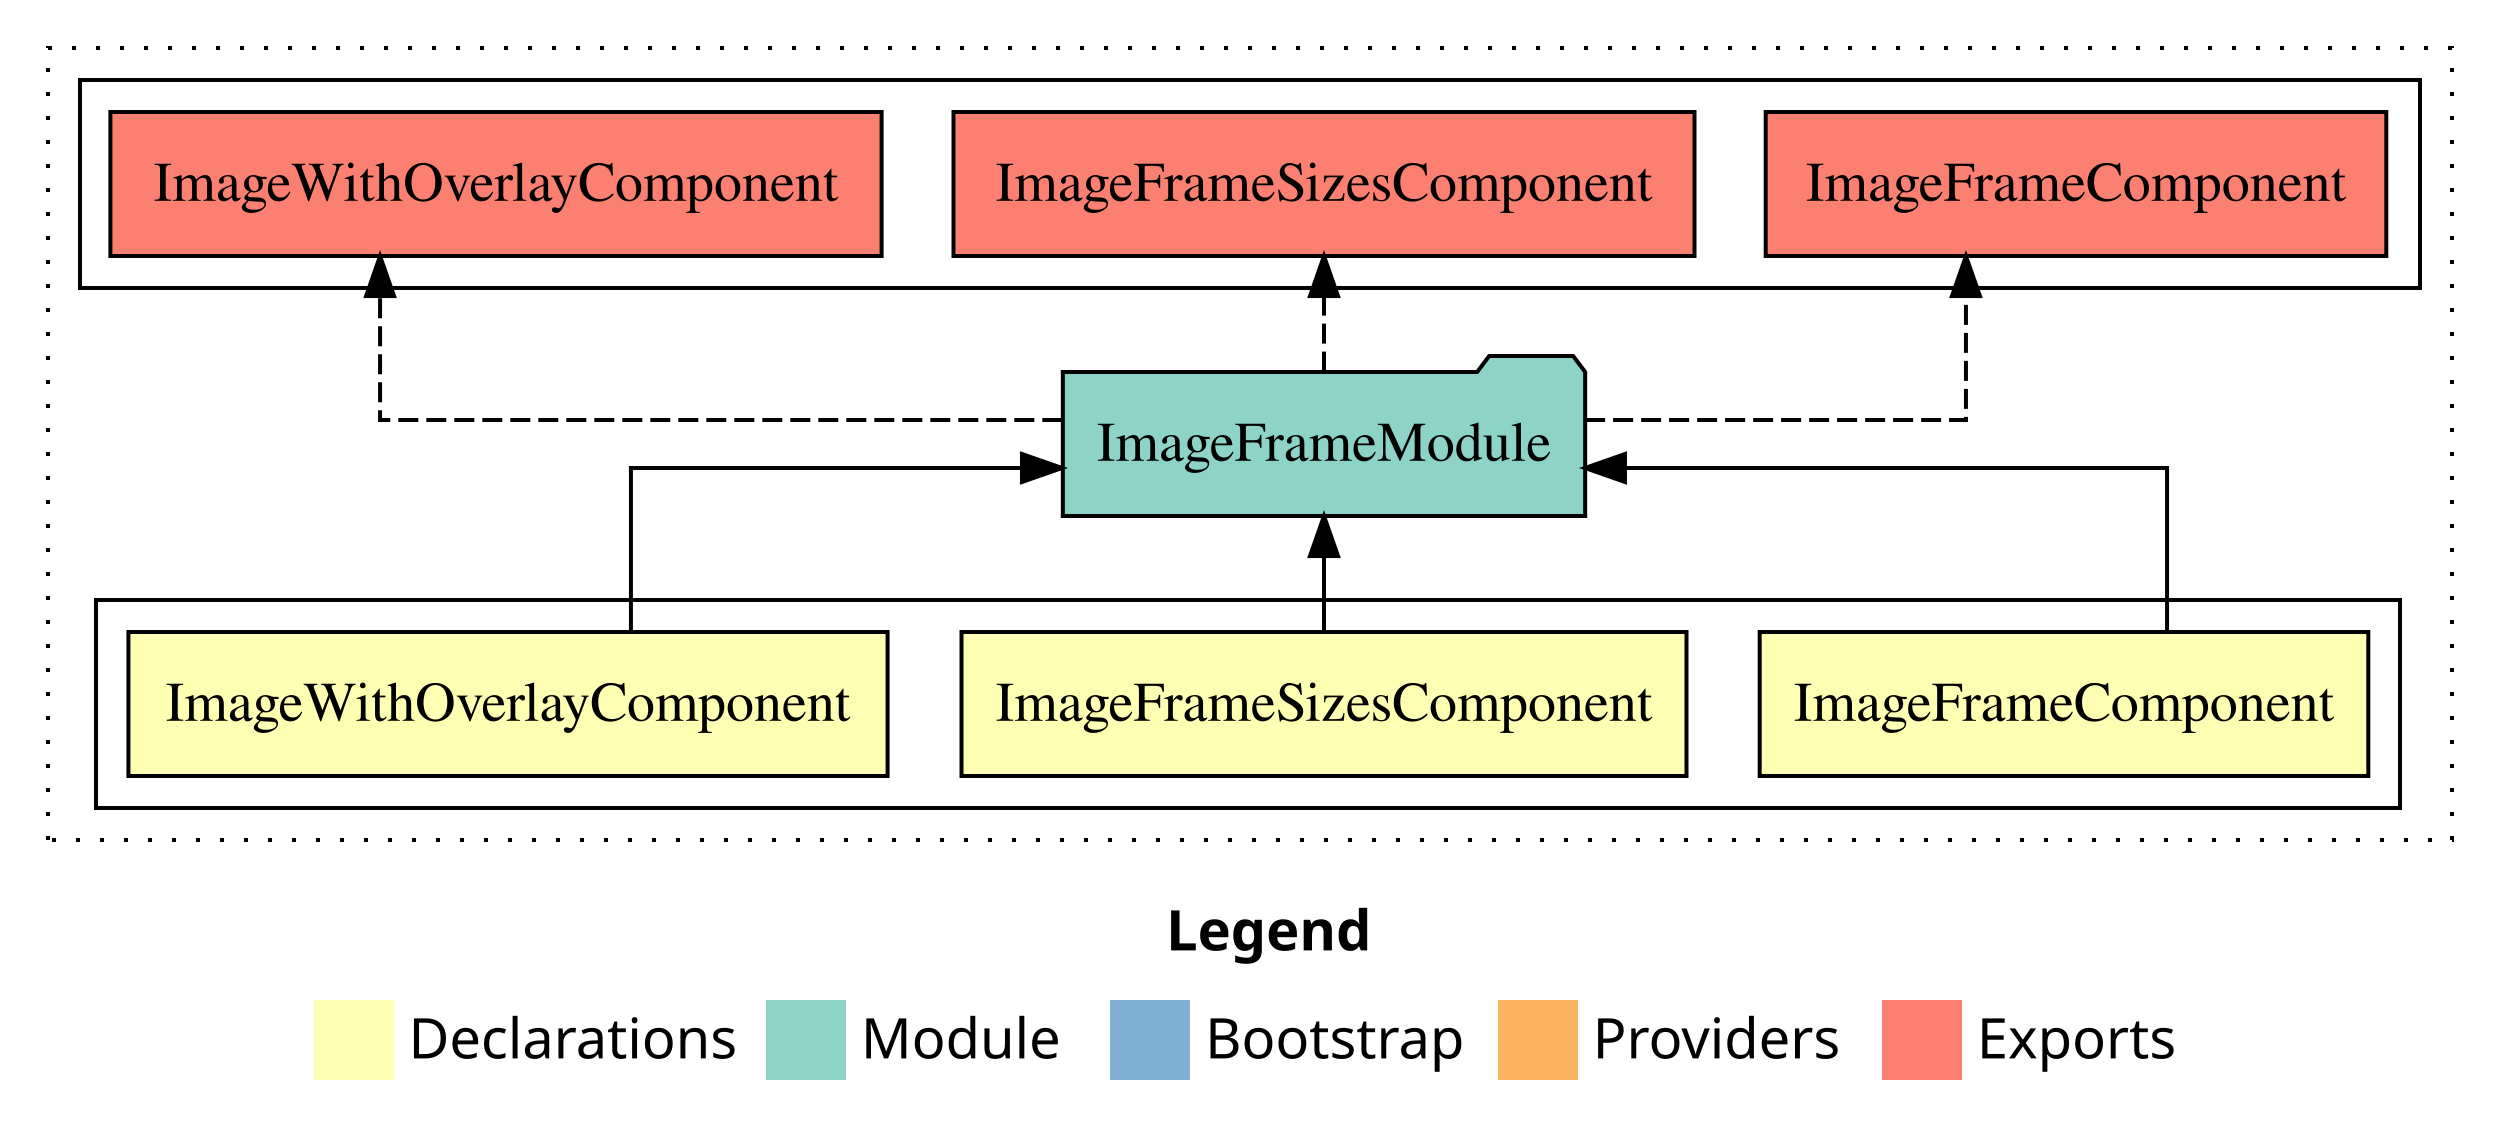
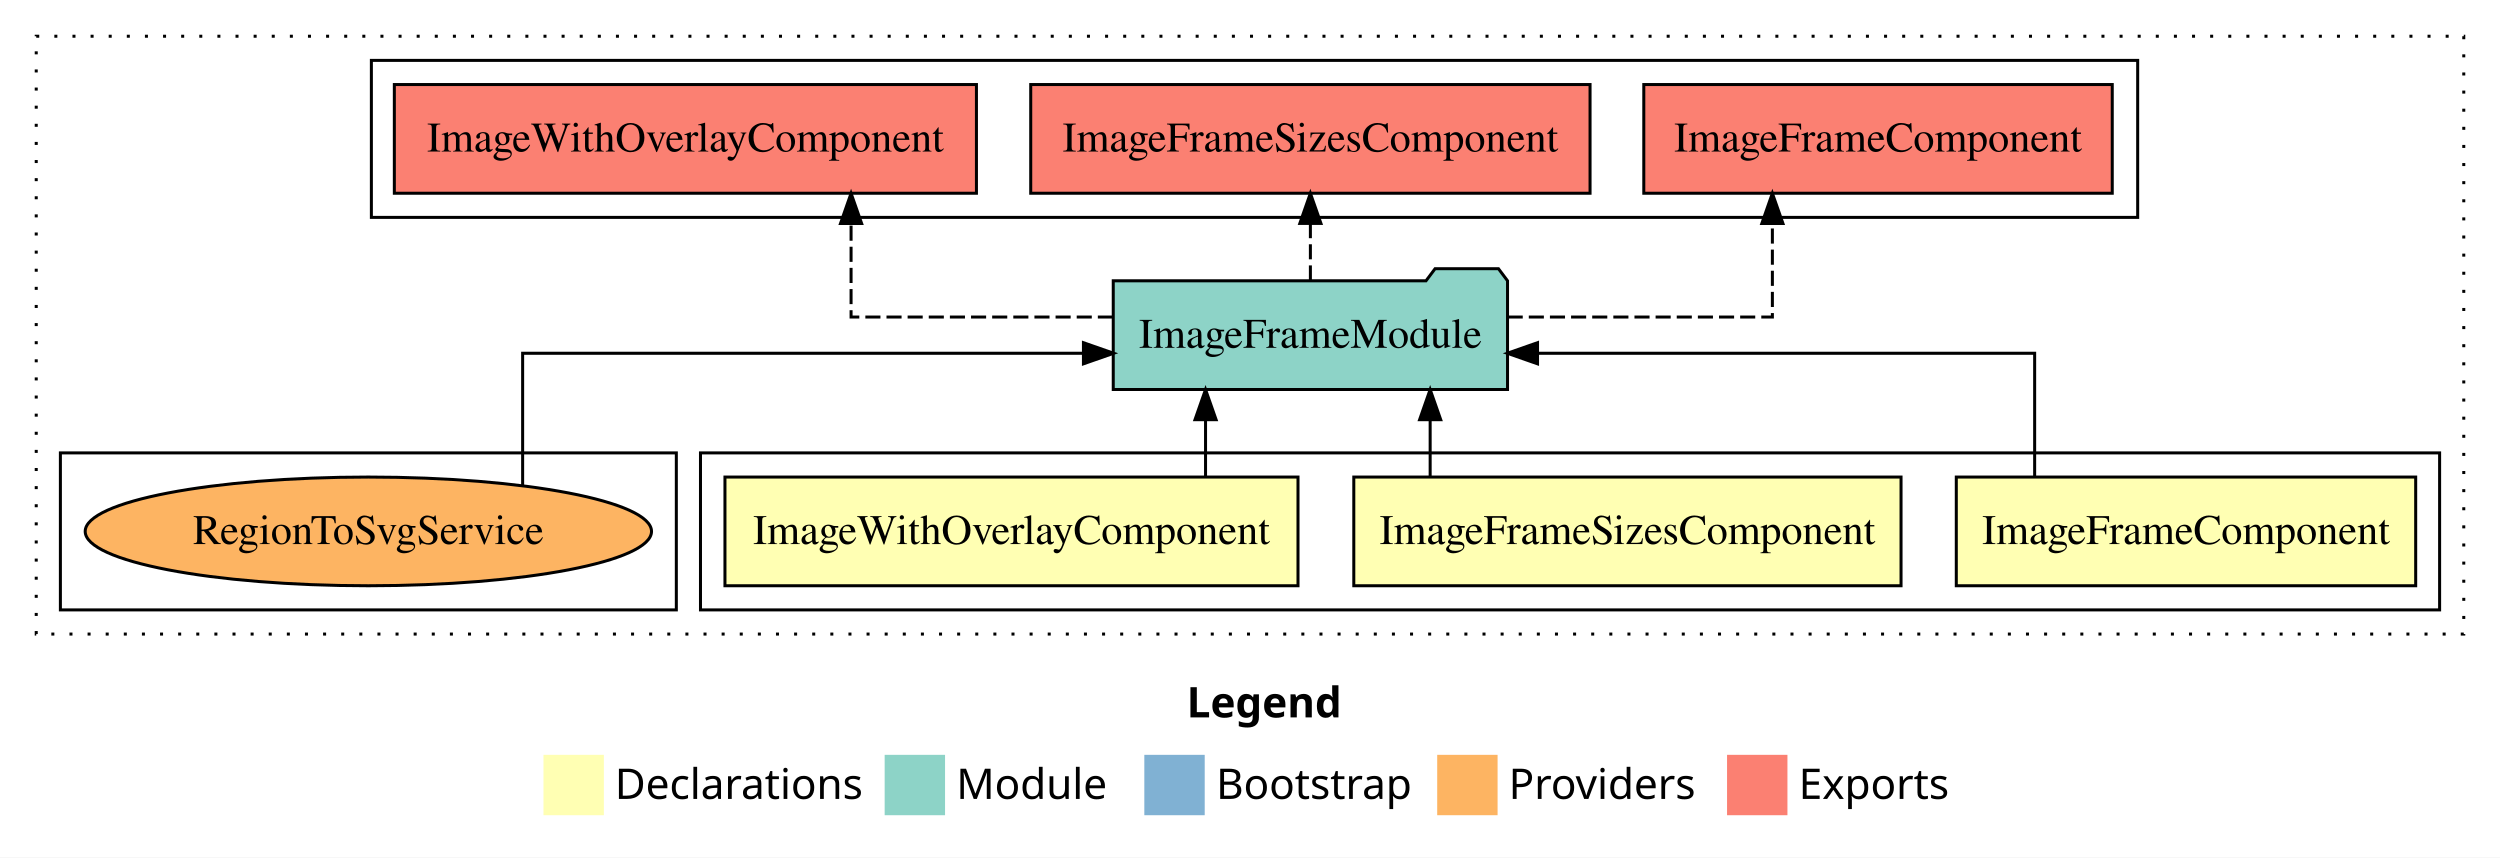
- <svg xmlns="http://www.w3.org/2000/svg" width="625pt" height="284pt" viewBox="0.00 0.00 625.00 284.00">
+ <svg xmlns="http://www.w3.org/2000/svg" width="828pt" height="284pt" viewBox="0.00 0.00 828.00 284.00">
  <g id="graph0" class="graph" transform="scale(1 1) rotate(0) translate(4 280)">
-     <polygon fill="#ffffff" stroke="transparent" points="-4,4 -4,-280 621,-280 621,4 -4,4" />
-     <text text-anchor="start" x="287.509" y="-42.4" font-family="sans-serif" font-weight="bold" font-size="14.00" fill="#000000">Legend</text>
-     <polygon fill="#ffffb3" stroke="transparent" points="74.5,-10 74.5,-30 94.5,-30 94.5,-10 74.5,-10" />
-     <text text-anchor="start" x="98.129" y="-15.4" font-family="sans-serif" font-size="14.00" fill="#000000">  Declarations</text>
-     <polygon fill="#8dd3c7" stroke="transparent" points="187.5,-10 187.5,-30 207.5,-30 207.5,-10 187.5,-10" />
-     <text text-anchor="start" x="211.225" y="-15.4" font-family="sans-serif" font-size="14.00" fill="#000000">  Module</text>
-     <polygon fill="#80b1d3" stroke="transparent" points="273.5,-10 273.5,-30 293.5,-30 293.5,-10 273.5,-10" />
-     <text text-anchor="start" x="297.281" y="-15.4" font-family="sans-serif" font-size="14.00" fill="#000000">  Bootstrap</text>
-     <polygon fill="#fdb462" stroke="transparent" points="370.5,-10 370.5,-30 390.5,-30 390.5,-10 370.5,-10" />
-     <text text-anchor="start" x="394.173" y="-15.4" font-family="sans-serif" font-size="14.00" fill="#000000">  Providers</text>
-     <polygon fill="#fb8072" stroke="transparent" points="466.5,-10 466.5,-30 486.5,-30 486.5,-10 466.5,-10" />
-     <text text-anchor="start" x="490.226" y="-15.4" font-family="sans-serif" font-size="14.00" fill="#000000">  Exports</text>
+     <polygon fill="#ffffff" stroke="transparent" points="-4,4 -4,-280 824,-280 824,4 -4,4" />
+     <text text-anchor="start" x="389.009" y="-42.4" font-family="sans-serif" font-weight="bold" font-size="14.00" fill="#000000">Legend</text>
+     <polygon fill="#ffffb3" stroke="transparent" points="176,-10 176,-30 196,-30 196,-10 176,-10" />
+     <text text-anchor="start" x="199.629" y="-15.4" font-family="sans-serif" font-size="14.00" fill="#000000">  Declarations</text>
+     <polygon fill="#8dd3c7" stroke="transparent" points="289,-10 289,-30 309,-30 309,-10 289,-10" />
+     <text text-anchor="start" x="312.725" y="-15.4" font-family="sans-serif" font-size="14.00" fill="#000000">  Module</text>
+     <polygon fill="#80b1d3" stroke="transparent" points="375,-10 375,-30 395,-30 395,-10 375,-10" />
+     <text text-anchor="start" x="398.781" y="-15.4" font-family="sans-serif" font-size="14.00" fill="#000000">  Bootstrap</text>
+     <polygon fill="#fdb462" stroke="transparent" points="472,-10 472,-30 492,-30 492,-10 472,-10" />
+     <text text-anchor="start" x="495.673" y="-15.4" font-family="sans-serif" font-size="14.00" fill="#000000">  Providers</text>
+     <polygon fill="#fb8072" stroke="transparent" points="568,-10 568,-30 588,-30 588,-10 568,-10" />
+     <text text-anchor="start" x="591.726" y="-15.4" font-family="sans-serif" font-size="14.00" fill="#000000">  Exports</text>
    <g id="clust1" class="cluster">
-       <polygon fill="none" stroke="#000000" stroke-dasharray="1,5" points="8,-70 8,-268 609,-268 609,-70 8,-70" />
+       <polygon fill="none" stroke="#000000" stroke-dasharray="1,5" points="8,-70 8,-268 812,-268 812,-70 8,-70" />
    </g>
    <g id="clust2" class="cluster">
-       <polygon fill="none" stroke="#000000" points="20,-78 20,-130 596,-130 596,-78 20,-78" />
+       <polygon fill="none" stroke="#000000" points="228,-78 228,-130 804,-130 804,-78 228,-78" />
    </g>
    <g id="clust7" class="cluster">
-       <polygon fill="none" stroke="#000000" points="16,-208 16,-260 601,-260 601,-208 16,-208" />
+       <polygon fill="none" stroke="#000000" points="119,-208 119,-260 704,-260 704,-208 119,-208" />
+     </g>
+     <g id="clust9" class="cluster">
+       <polygon fill="none" stroke="#000000" points="16,-78 16,-130 220,-130 220,-78 16,-78" />
    </g>
    <g id="node1" class="node">
-       <polygon fill="#ffffb3" stroke="#000000" points="588.076,-122 435.924,-122 435.924,-86 588.076,-86 588.076,-122" />
-       <text text-anchor="middle" x="512" y="-99.8" font-family="Times,serif" font-size="14.00" fill="#000000">ImageFrameComponent</text>
+       <polygon fill="#ffffb3" stroke="#000000" points="796.076,-122 643.924,-122 643.924,-86 796.076,-86 796.076,-122" />
+       <text text-anchor="middle" x="720" y="-99.8" font-family="Times,serif" font-size="14.00" fill="#000000">ImageFrameComponent</text>
    </g>
    <g id="node4" class="node">
-       <polygon fill="#8dd3c7" stroke="#000000" points="392.293,-187 389.293,-191 368.293,-191 365.293,-187 261.707,-187 261.707,-151 392.293,-151 392.293,-187" />
-       <text text-anchor="middle" x="327" y="-164.8" font-family="Times,serif" font-size="14.00" fill="#000000">ImageFrameModule</text>
+       <polygon fill="#8dd3c7" stroke="#000000" points="495.293,-187 492.293,-191 471.293,-191 468.293,-187 364.707,-187 364.707,-151 495.293,-151 495.293,-187" />
+       <text text-anchor="middle" x="430" y="-164.8" font-family="Times,serif" font-size="14.00" fill="#000000">ImageFrameModule</text>
    </g>
    <g id="edge1" class="edge">
-       <path fill="none" stroke="#000000" d="M537.763,-122.022C537.763,-139.373 537.763,-163 537.763,-163 537.763,-163 402.243,-163 402.243,-163" />
-       <polygon fill="#000000" stroke="#000000" points="402.243,-159.5 392.243,-163 402.243,-166.5 402.243,-159.5" />
+       <path fill="none" stroke="#000000" d="M669.875,-122.022C669.875,-139.373 669.875,-163 669.875,-163 669.875,-163 505.23,-163 505.23,-163" />
+       <polygon fill="#000000" stroke="#000000" points="505.23,-159.5 495.23,-163 505.23,-166.5 505.23,-159.5" />
    </g>
    <g id="node2" class="node">
-       <polygon fill="#ffffb3" stroke="#000000" points="417.623,-122 236.377,-122 236.377,-86 417.623,-86 417.623,-122" />
-       <text text-anchor="middle" x="327" y="-99.8" font-family="Times,serif" font-size="14.00" fill="#000000">ImageFrameSizesComponent</text>
+       <polygon fill="#ffffb3" stroke="#000000" points="625.623,-122 444.377,-122 444.377,-86 625.623,-86 625.623,-122" />
+       <text text-anchor="middle" x="535" y="-99.8" font-family="Times,serif" font-size="14.00" fill="#000000">ImageFrameSizesComponent</text>
    </g>
    <g id="edge2" class="edge">
-       <path fill="none" stroke="#000000" d="M327,-122.106C327,-122.106 327,-140.991 327,-140.991" />
-       <polygon fill="#000000" stroke="#000000" points="323.5,-140.991 327,-150.991 330.5,-140.991 323.5,-140.991" />
+       <path fill="none" stroke="#000000" d="M469.668,-122.106C469.668,-122.106 469.668,-140.991 469.668,-140.991" />
+       <polygon fill="#000000" stroke="#000000" points="466.168,-140.991 469.668,-150.991 473.168,-140.991 466.168,-140.991" />
    </g>
    <g id="node3" class="node">
-       <polygon fill="#ffffb3" stroke="#000000" points="217.896,-122 28.104,-122 28.104,-86 217.896,-86 217.896,-122" />
-       <text text-anchor="middle" x="123" y="-99.8" font-family="Times,serif" font-size="14.00" fill="#000000">ImageWithOverlayComponent</text>
+       <polygon fill="#ffffb3" stroke="#000000" points="425.896,-122 236.104,-122 236.104,-86 425.896,-86 425.896,-122" />
+       <text text-anchor="middle" x="331" y="-99.8" font-family="Times,serif" font-size="14.00" fill="#000000">ImageWithOverlayComponent</text>
    </g>
    <g id="edge3" class="edge">
-       <path fill="none" stroke="#000000" d="M153.733,-122.022C153.733,-139.373 153.733,-163 153.733,-163 153.733,-163 251.495,-163 251.495,-163" />
-       <polygon fill="#000000" stroke="#000000" points="251.495,-166.5 261.495,-163 251.495,-159.5 251.495,-166.5" />
+       <path fill="none" stroke="#000000" d="M395.276,-122.106C395.276,-122.106 395.276,-140.991 395.276,-140.991" />
+       <polygon fill="#000000" stroke="#000000" points="391.776,-140.991 395.276,-150.991 398.776,-140.991 391.776,-140.991" />
    </g>
    <g id="node5" class="node">
-       <polygon fill="#fb8072" stroke="#000000" points="592.576,-252 437.424,-252 437.424,-216 592.576,-216 592.576,-252" />
-       <text text-anchor="middle" x="515" y="-229.8" font-family="Times,serif" font-size="14.00" fill="#000000">ImageFrameComponent </text>
+       <polygon fill="#fb8072" stroke="#000000" points="695.576,-252 540.424,-252 540.424,-216 695.576,-216 695.576,-252" />
+       <text text-anchor="middle" x="618" y="-229.8" font-family="Times,serif" font-size="14.00" fill="#000000">ImageFrameComponent </text>
    </g>
    <g id="edge4" class="edge">
-       <path fill="none" stroke="#000000" stroke-dasharray="5,2" d="M392.276,-175C436.708,-175 487.487,-175 487.487,-175 487.487,-175 487.487,-205.977 487.487,-205.977" />
-       <polygon fill="#000000" stroke="#000000" points="483.988,-205.977 487.487,-215.977 490.988,-205.977 483.988,-205.977" />
+       <path fill="none" stroke="#000000" stroke-dasharray="5,2" d="M495.335,-175C536.923,-175 583.012,-175 583.012,-175 583.012,-175 583.012,-205.977 583.012,-205.977" />
+       <polygon fill="#000000" stroke="#000000" points="579.512,-205.977 583.012,-215.977 586.512,-205.977 579.512,-205.977" />
    </g>
    <g id="node6" class="node">
-       <polygon fill="#fb8072" stroke="#000000" points="419.623,-252 234.377,-252 234.377,-216 419.623,-216 419.623,-252" />
-       <text text-anchor="middle" x="327" y="-229.8" font-family="Times,serif" font-size="14.00" fill="#000000">ImageFrameSizesComponent </text>
+       <polygon fill="#fb8072" stroke="#000000" points="522.623,-252 337.377,-252 337.377,-216 522.623,-216 522.623,-252" />
+       <text text-anchor="middle" x="430" y="-229.8" font-family="Times,serif" font-size="14.00" fill="#000000">ImageFrameSizesComponent </text>
    </g>
    <g id="edge5" class="edge">
-       <path fill="none" stroke="#000000" stroke-dasharray="5,2" d="M327,-187.106C327,-187.106 327,-205.991 327,-205.991" />
-       <polygon fill="#000000" stroke="#000000" points="323.5,-205.991 327,-215.991 330.5,-205.991 323.5,-205.991" />
+       <path fill="none" stroke="#000000" stroke-dasharray="5,2" d="M430,-187.106C430,-187.106 430,-205.991 430,-205.991" />
+       <polygon fill="#000000" stroke="#000000" points="426.5,-205.991 430,-215.991 433.5,-205.991 426.5,-205.991" />
    </g>
    <g id="node7" class="node">
-       <polygon fill="#fb8072" stroke="#000000" points="216.396,-252 23.604,-252 23.604,-216 216.396,-216 216.396,-252" />
-       <text text-anchor="middle" x="120" y="-229.8" font-family="Times,serif" font-size="14.00" fill="#000000">ImageWithOverlayComponent </text>
+       <polygon fill="#fb8072" stroke="#000000" points="319.396,-252 126.604,-252 126.604,-216 319.396,-216 319.396,-252" />
+       <text text-anchor="middle" x="223" y="-229.8" font-family="Times,serif" font-size="14.00" fill="#000000">ImageWithOverlayComponent </text>
    </g>
    <g id="edge6" class="edge">
-       <path fill="none" stroke="#000000" stroke-dasharray="5,2" d="M261.579,-175C191.741,-175 91.017,-175 91.017,-175 91.017,-175 91.017,-205.977 91.017,-205.977" />
-       <polygon fill="#000000" stroke="#000000" points="87.517,-205.977 91.017,-215.977 94.517,-205.977 87.517,-205.977" />
+       <path fill="none" stroke="#000000" stroke-dasharray="5,2" d="M364.603,-175C323.371,-175 277.875,-175 277.875,-175 277.875,-175 277.875,-205.977 277.875,-205.977" />
+       <polygon fill="#000000" stroke="#000000" points="274.375,-205.977 277.875,-215.977 281.375,-205.977 274.375,-205.977" />
+     </g>
+     <g id="node8" class="node">
+       <ellipse fill="#fdb462" stroke="#000000" cx="118" cy="-104" rx="93.782" ry="18" />
+       <text text-anchor="middle" x="118" y="-99.8" font-family="Times,serif" font-size="14.00" fill="#000000">RegionToSvgService</text>
+     </g>
+     <g id="edge7" class="edge">
+       <path fill="none" stroke="#000000" d="M169.097,-119.194C169.097,-136.675 169.097,-163 169.097,-163 169.097,-163 354.836,-163 354.836,-163" />
+       <polygon fill="#000000" stroke="#000000" points="354.836,-166.5 364.836,-163 354.836,-159.5 354.836,-166.5" />
    </g>
  </g>
</svg>
